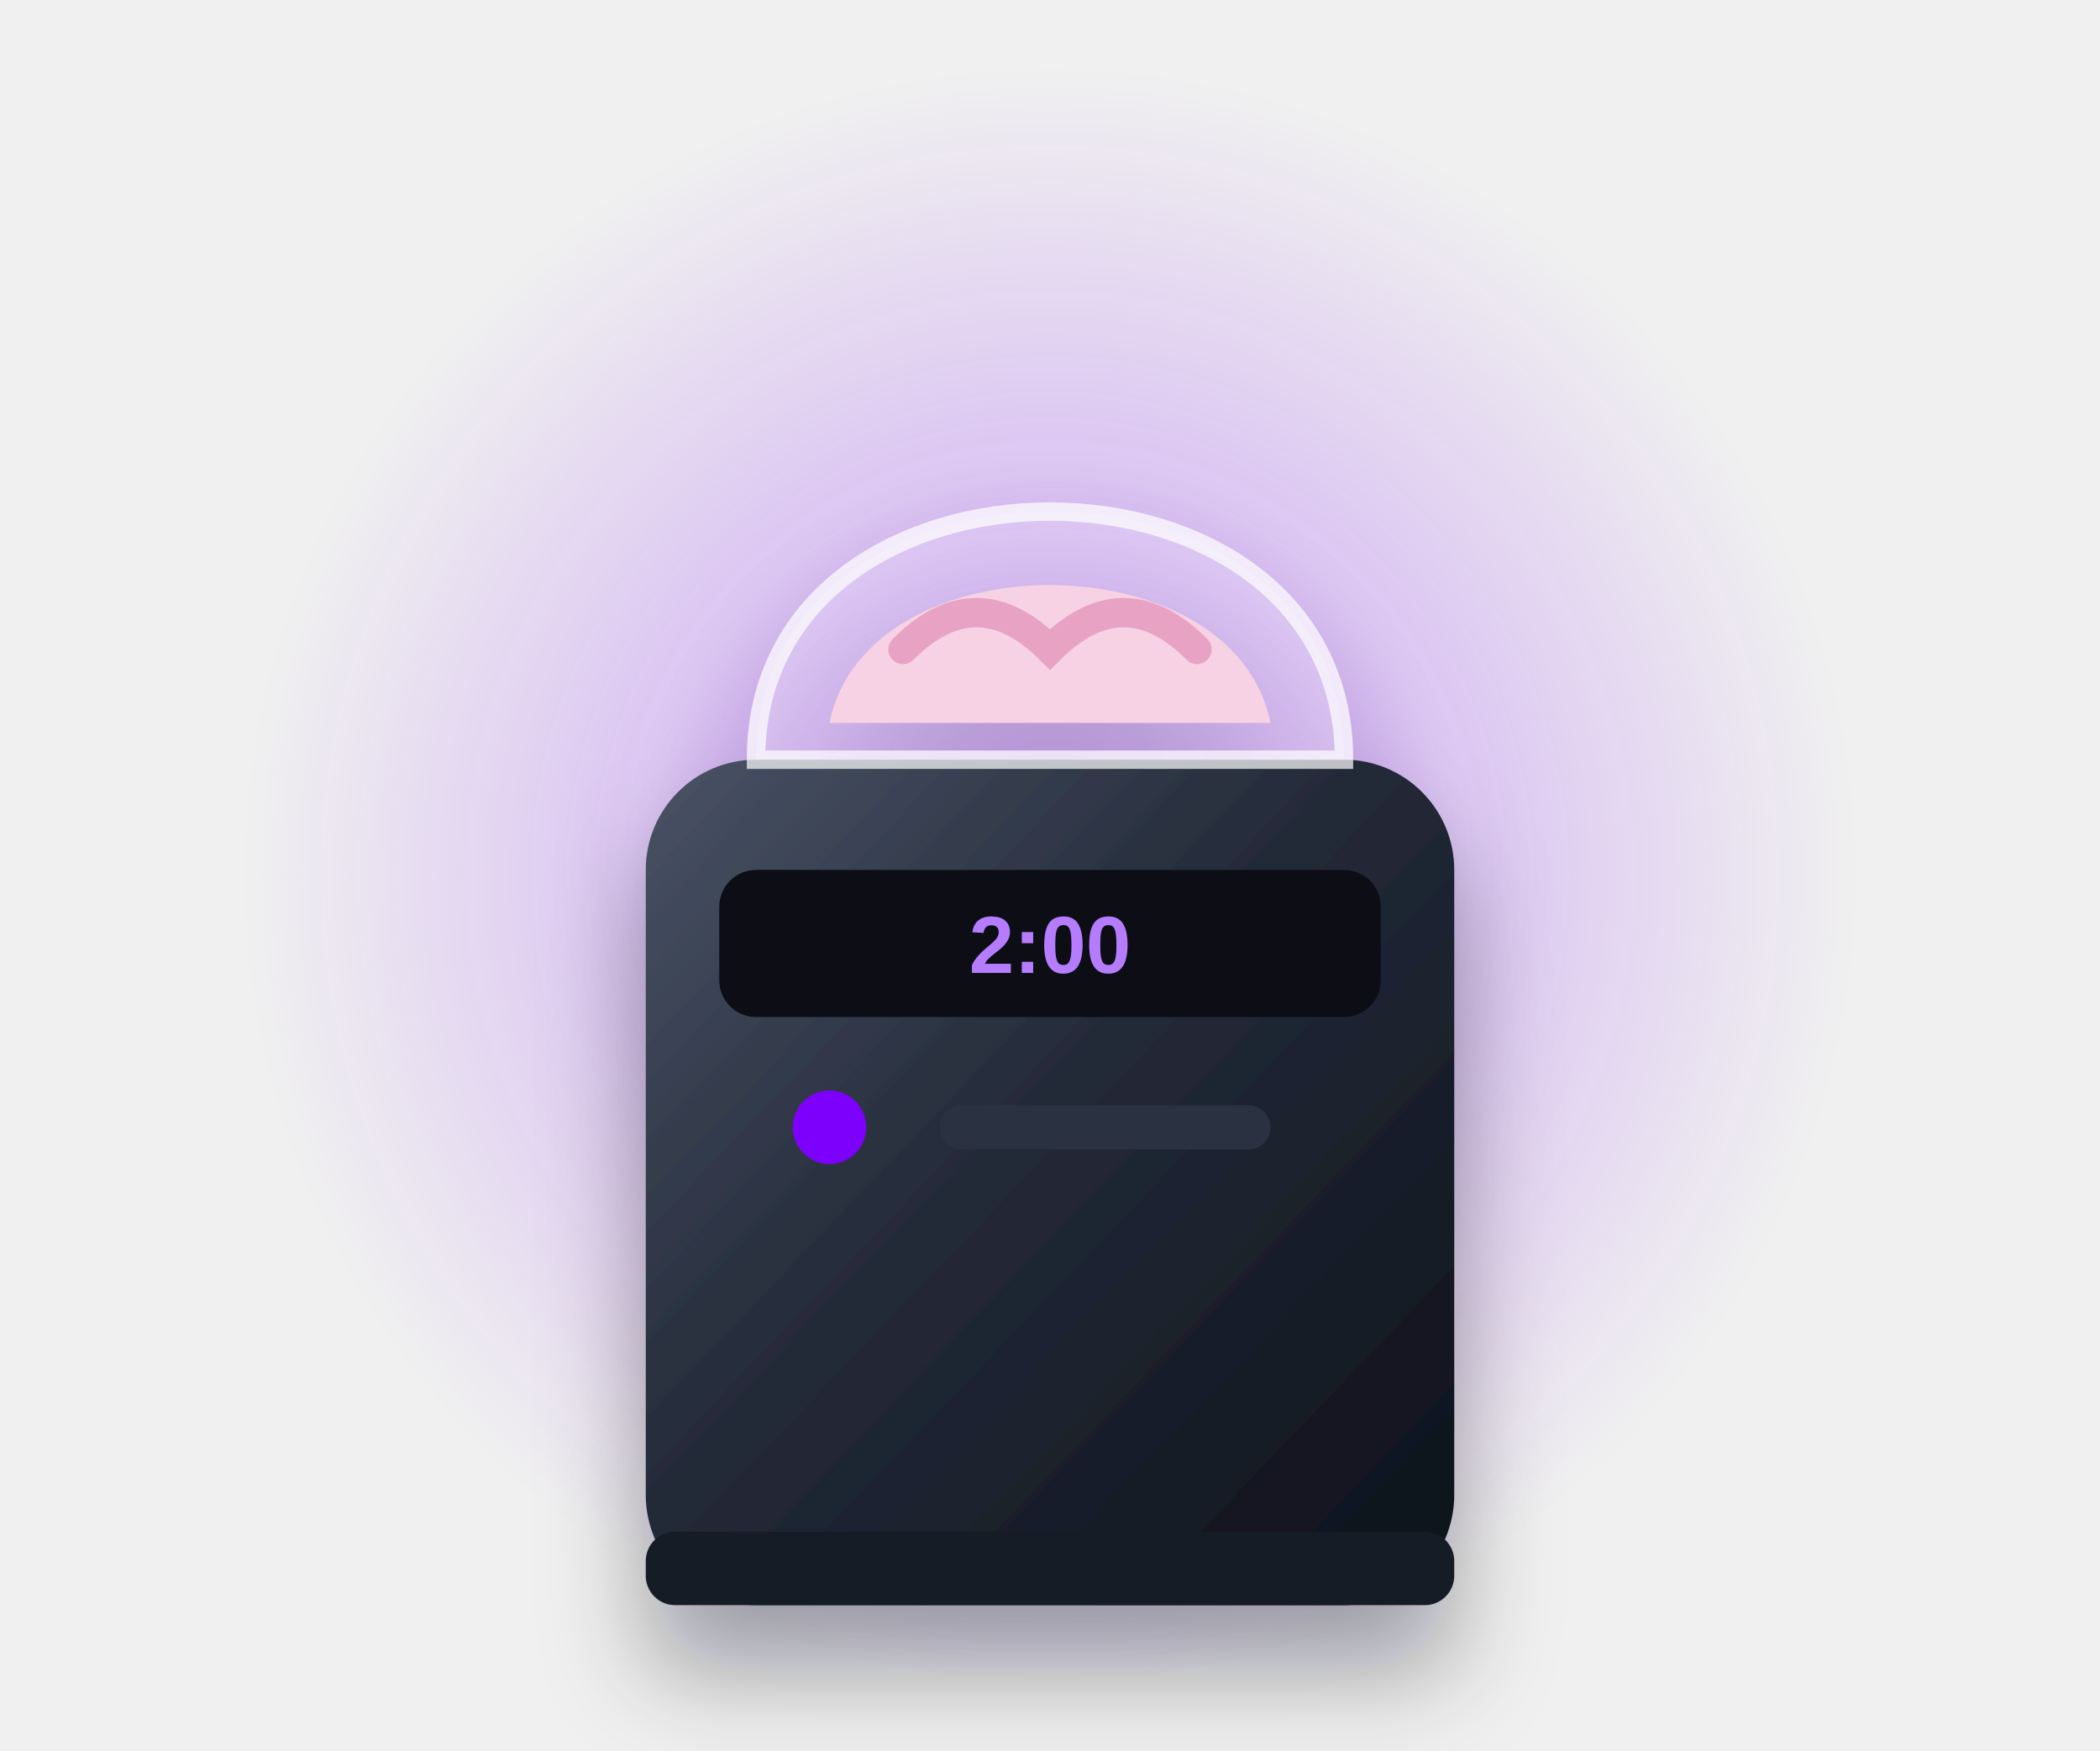
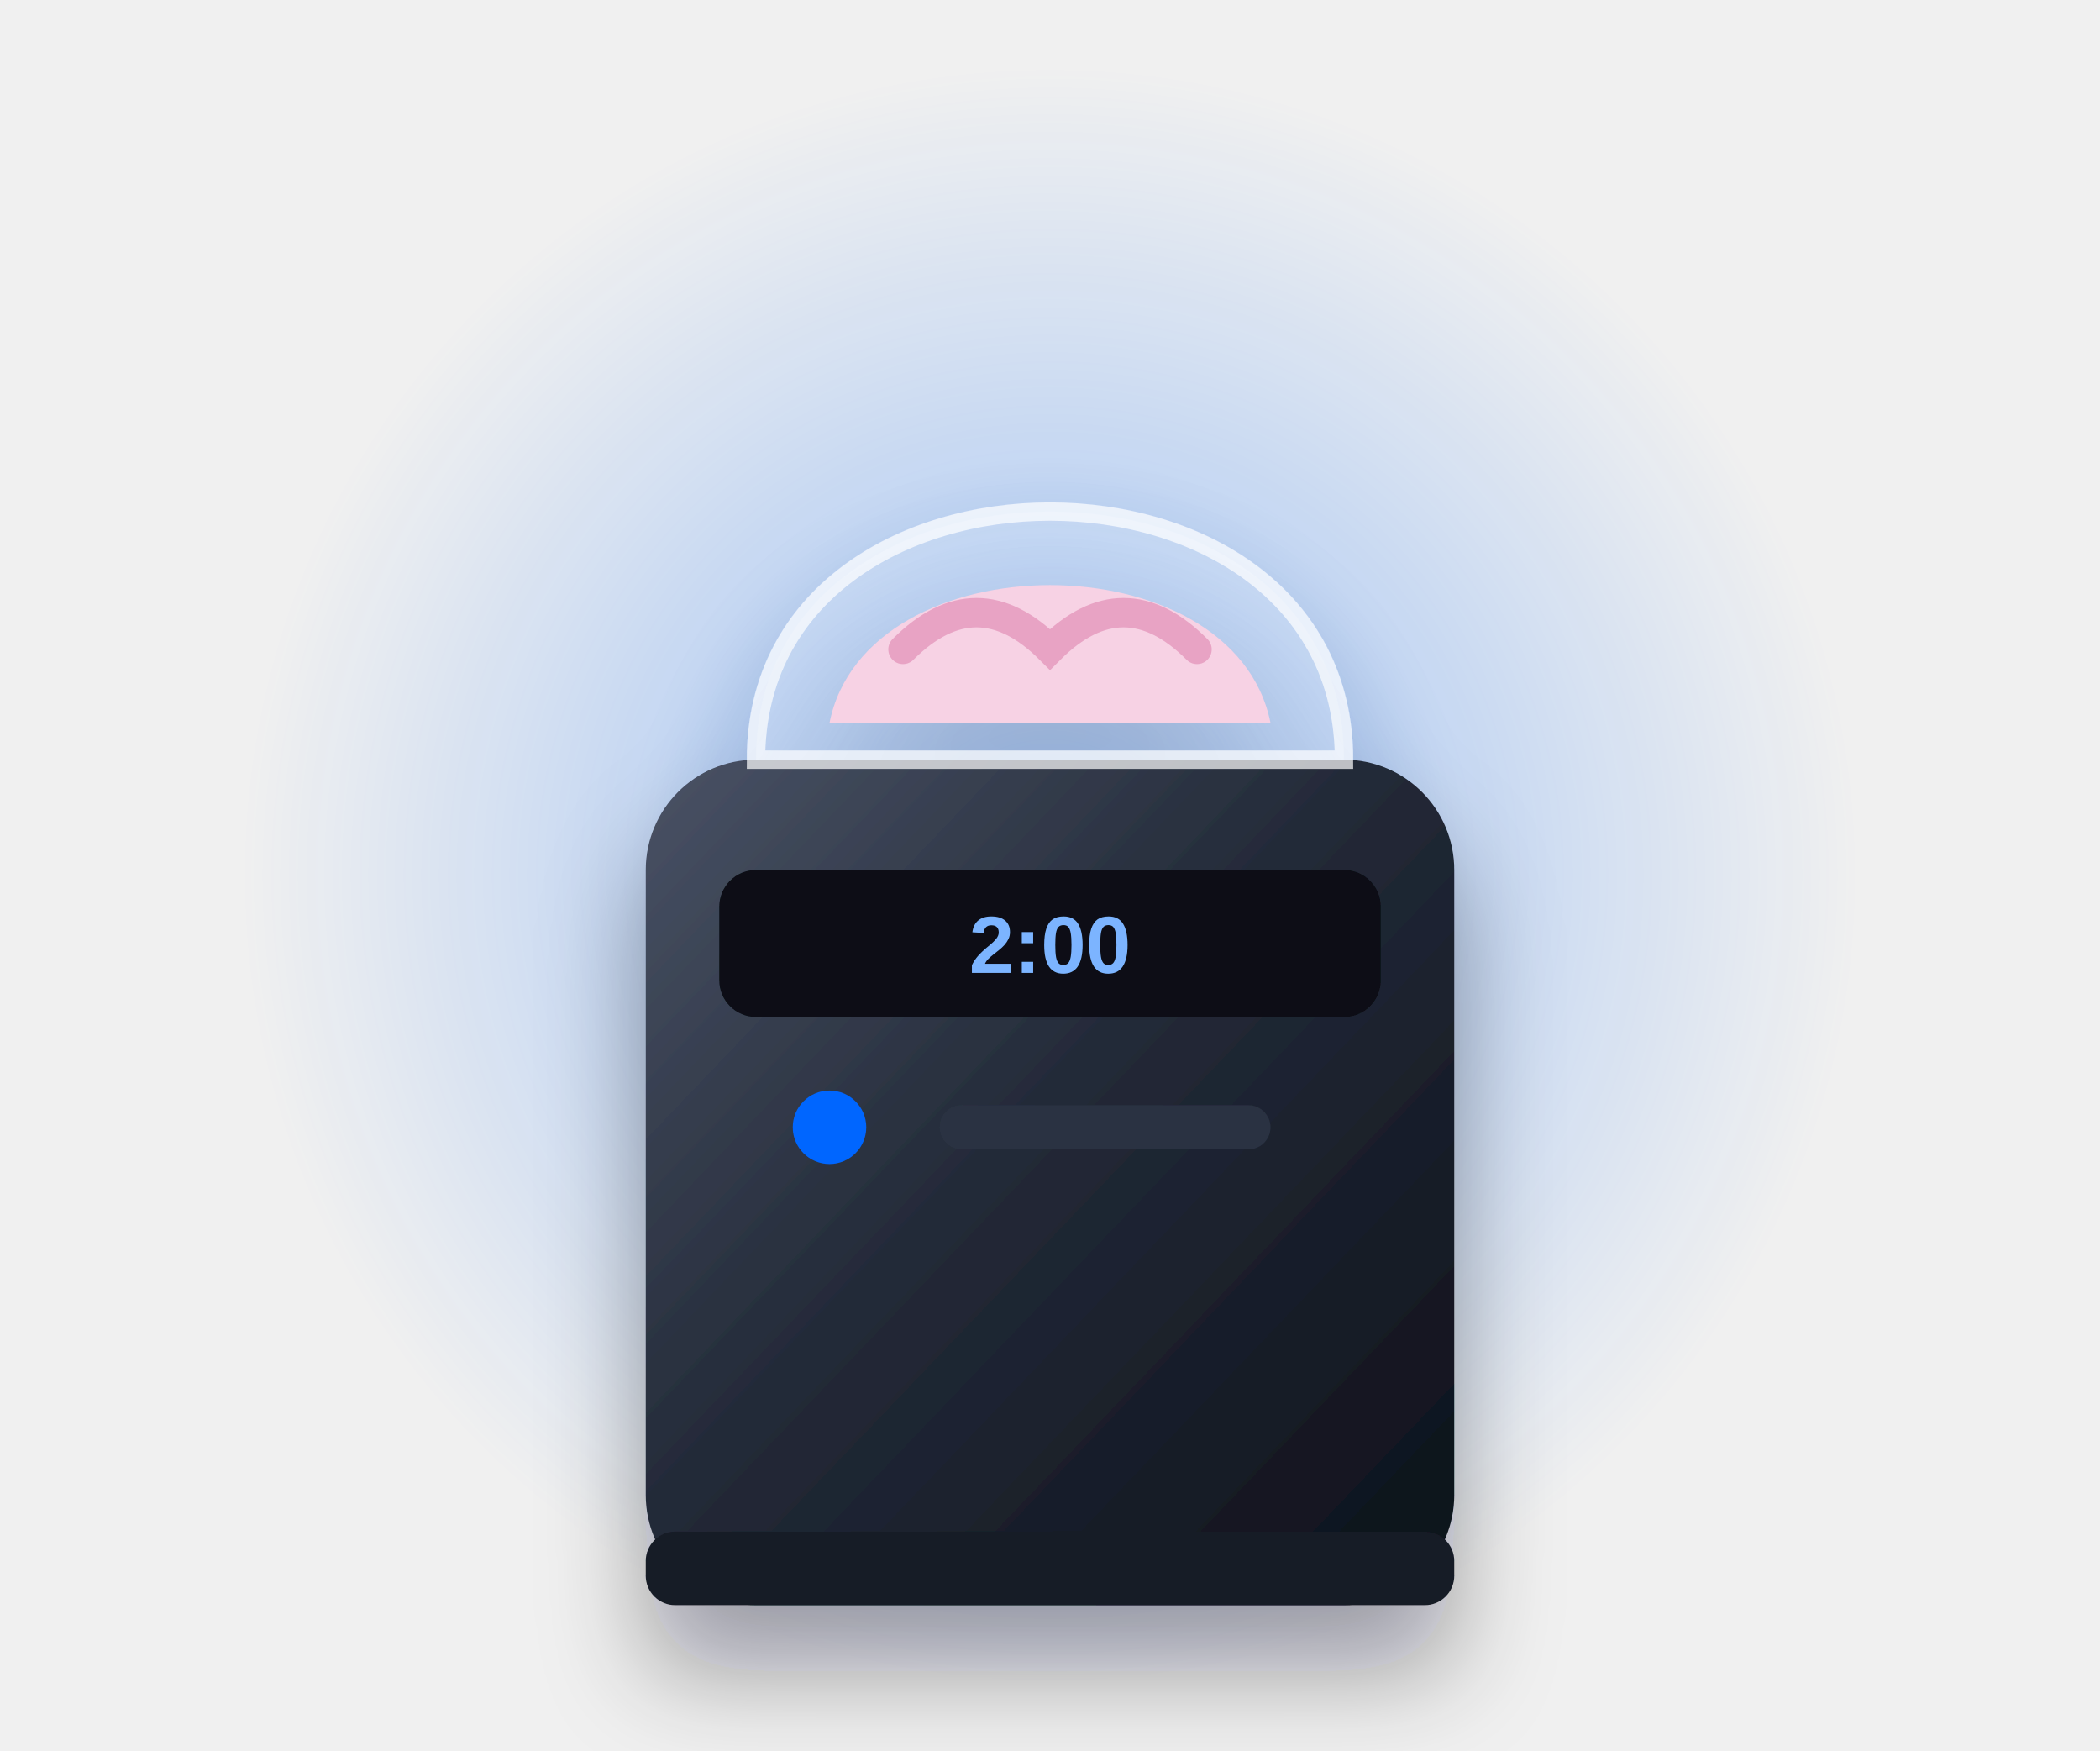
<svg xmlns="http://www.w3.org/2000/svg" viewBox="0 0 600 500">
  <defs>
    <radialGradient id="gillmegahom" cx=".5" cy=".5" r=".5">
-       <stop offset="0" stop-color="#7D03FC" stop-opacity=".55" />
-       <stop offset=".5" stop-color="#7D03FC" stop-opacity=".18" />
-       <stop offset="1" stop-color="#7D03FC" stop-opacity="0" />
+       <stop offset="0" stop-color="#0066FF" stop-opacity=".55" />
+       <stop offset=".5" stop-color="#0066FF" stop-opacity=".18" />
+       <stop offset="1" stop-color="#0066FF" stop-opacity="0" />
    </radialGradient>
    <linearGradient id="willmegahom" x1="0" y1="0" x2="0" y2="1">
      <stop offset="0" stop-color="#FFFFFF" />
      <stop offset=".6" stop-color="#E9ECF3" />
      <stop offset="1" stop-color="#B9C0CF" />
    </linearGradient>
    <linearGradient id="wsillmegahom" x1="0" y1="0" x2="1" y2="0">
      <stop offset="0" stop-color="#C8CEDB" />
      <stop offset=".35" stop-color="#FFFFFF" />
      <stop offset="1" stop-color="#AEB6C6" />
    </linearGradient>
    <linearGradient id="millmegahom" x1="0" y1="0" x2="1" y2="1">
      <stop offset="0" stop-color="#4A5366" />
      <stop offset=".45" stop-color="#232A38" />
      <stop offset="1" stop-color="#0C1019" />
    </linearGradient>
    <linearGradient id="mhillmegahom" x1="0" y1="0" x2="1" y2="0">
      <stop offset="0" stop-color="#151A25" />
      <stop offset=".3" stop-color="#5A6478" />
      <stop offset=".55" stop-color="#262D3B" />
      <stop offset="1" stop-color="#0E121B" />
    </linearGradient>
    <linearGradient id="scillmegahom" x1="0" y1="0" x2="1" y2="1">
-       <stop offset="0" stop-color="#9B4DFF" />
-       <stop offset=".5" stop-color="#5B12E0" />
-       <stop offset="1" stop-color="#1A0B5C" />
+       <stop offset="0" stop-color="#4D99FF" />
+       <stop offset=".5" stop-color="#0D6EE5" />
+       <stop offset="1" stop-color="#09335E" />
    </linearGradient>
    <linearGradient id="vlillmegahom" x1="0" y1="0" x2="0" y2="1">
-       <stop offset="0" stop-color="#B57CFF" />
-       <stop offset="1" stop-color="#7D03FC" />
+       <stop offset="0" stop-color="#7CB4FF" />
+       <stop offset="1" stop-color="#0066FF" />
    </linearGradient>
    <linearGradient id="tanillmegahom" x1="0" y1="0" x2="1" y2="0">
      <stop offset="0" stop-color="#A88B62" />
      <stop offset=".5" stop-color="#D9C39C" />
      <stop offset="1" stop-color="#9B7E55" />
    </linearGradient>
    <linearGradient id="cardillmegahom" x1="0" y1="0" x2="1" y2="1">
      <stop offset="0" stop-color="#FFFFFF" />
-       <stop offset="1" stop-color="#E4E1F5" />
+       <stop offset="1" stop-color="#E1EBF5" />
    </linearGradient>
    <linearGradient id="kraftillmegahom" x1="0" y1="0" x2="1" y2="1">
      <stop offset="0" stop-color="#E8C79A" />
      <stop offset="1" stop-color="#B98B55" />
    </linearGradient>
    <filter id="billmegahom" x="-50%" y="-50%" width="200%" height="200%">
      <feGaussianBlur stdDeviation="12" />
    </filter>
    <filter id="sillmegahom" x="-50%" y="-50%" width="200%" height="200%">
      <feGaussianBlur stdDeviation="4" />
    </filter>
    <filter id="dillmegahom" x="-40%" y="-40%" width="180%" height="200%">
-       <feDropShadow dx="0" dy="18" stdDeviation="14" flood-color="#0B0620" flood-opacity=".35" />
+       <feDropShadow dx="0" dy="18" stdDeviation="14" flood-color="#051321" flood-opacity=".35" />
    </filter>
  </defs>
  <circle cx="300" cy="250" r="230" fill="url(#gillmegahom)" />
  <g transform="translate(300 280) rotate(0) scale(1.05)" filter="url(#dillmegahom)">
    <rect x="-110" y="-60" width="220" height="230" rx="30" fill="url(#millmegahom)" />
    <rect x="-90" y="-30" width="180" height="40" rx="10" fill="#0A0D14" />
-     <text x="0" y="-2" font-family="Arial, sans-serif" font-weight="700" font-size="22" fill="#B57CFF" text-anchor="middle">2:00</text>
-     <circle cx="-60" cy="40" r="10" fill="#7D03FC" />
+     <text x="0" y="-2" font-family="Arial, sans-serif" font-weight="700" font-size="22" fill="#7CB4FF" text-anchor="middle">2:00</text>
+     <circle cx="-60" cy="40" r="10" fill="#0066FF" />
    <rect x="-30" y="34" width="90" height="12" rx="6" fill="#2A3142" />
    <path d="M-80 -60 C -80 -150, 80 -150, 80 -60 Z" fill="#fff" fill-opacity=".18" stroke="#fff" stroke-opacity=".7" stroke-width="5" />
    <path d="M-60 -70 C -50 -120, 50 -120, 60 -70 Z" fill="#F7D2E4" />
    <path d="M-40 -90 q20 -20 40 0 q20 -20 40 0" fill="none" stroke="#E8A3C4" stroke-width="8" stroke-linecap="round" />
    <rect x="-110" y="150" width="220" height="20" rx="8" fill="#151A25" />
  </g>
</svg>
